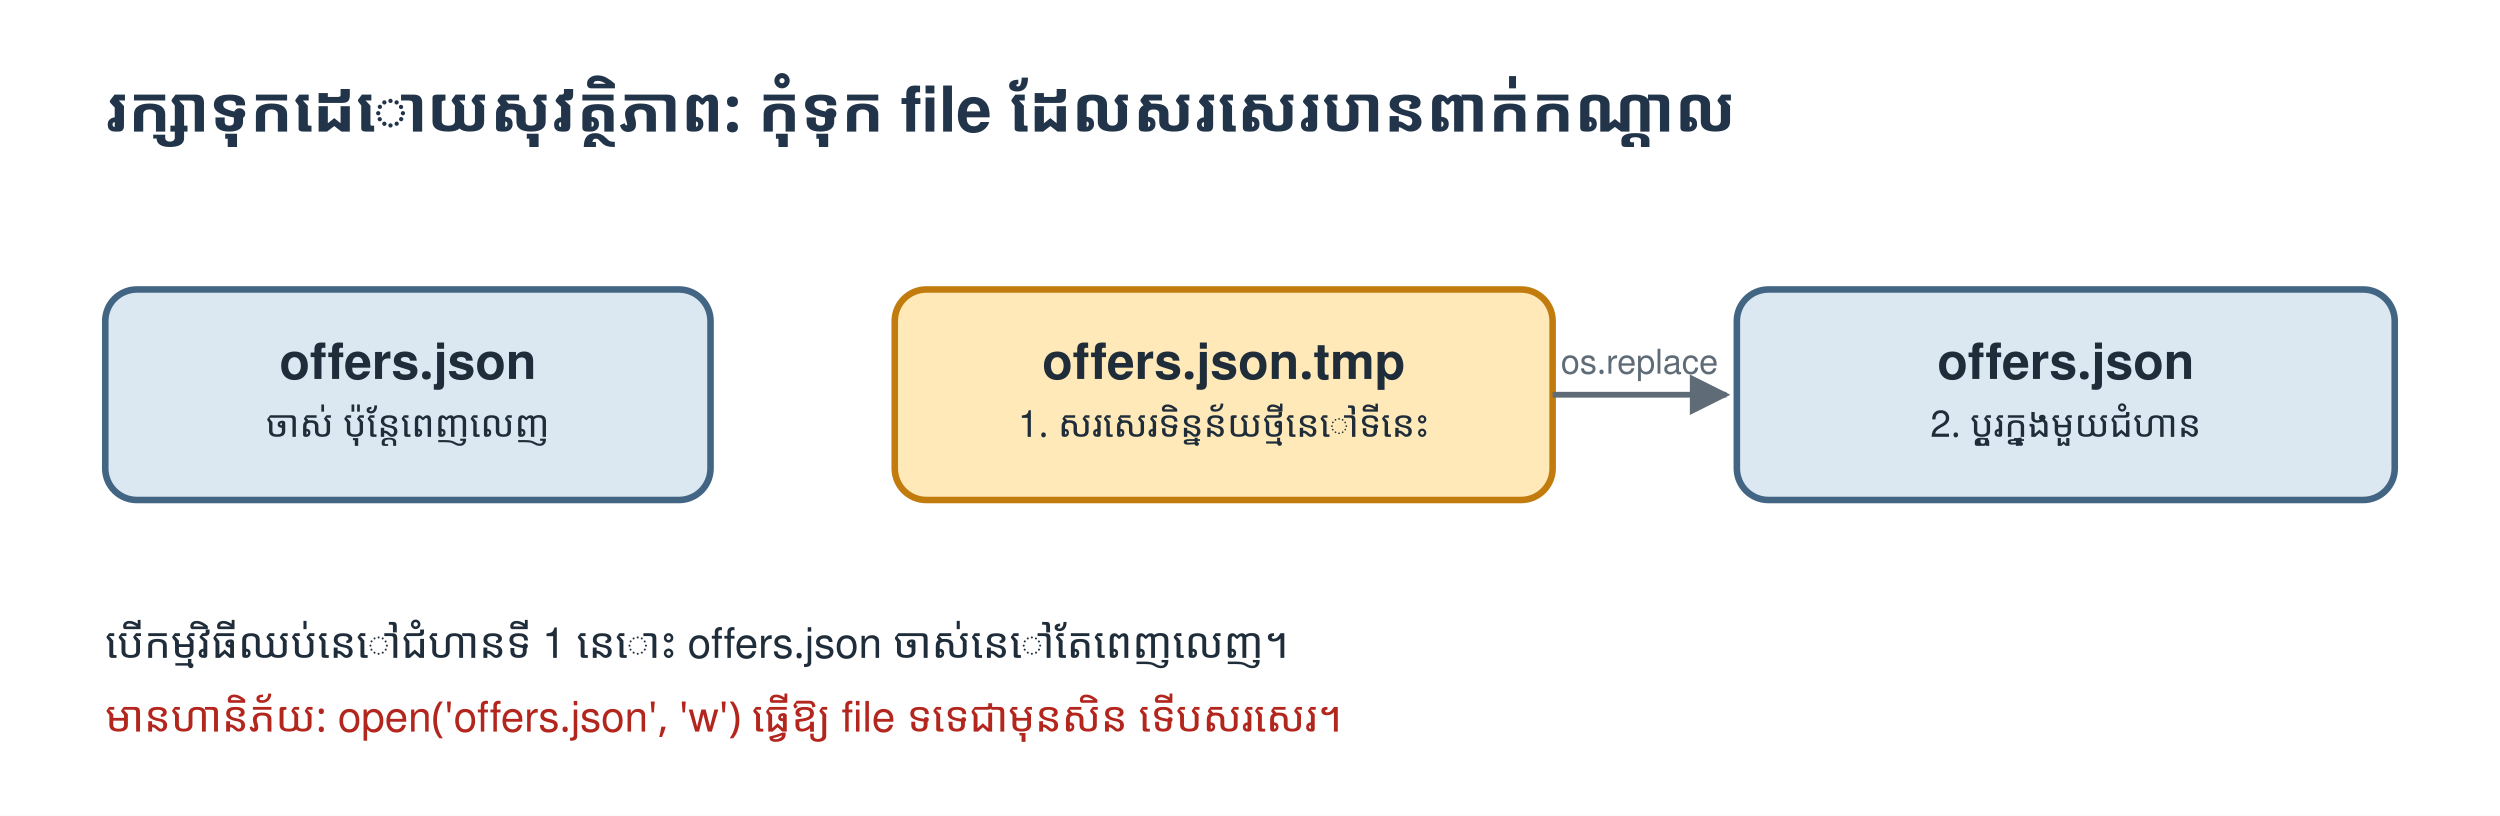
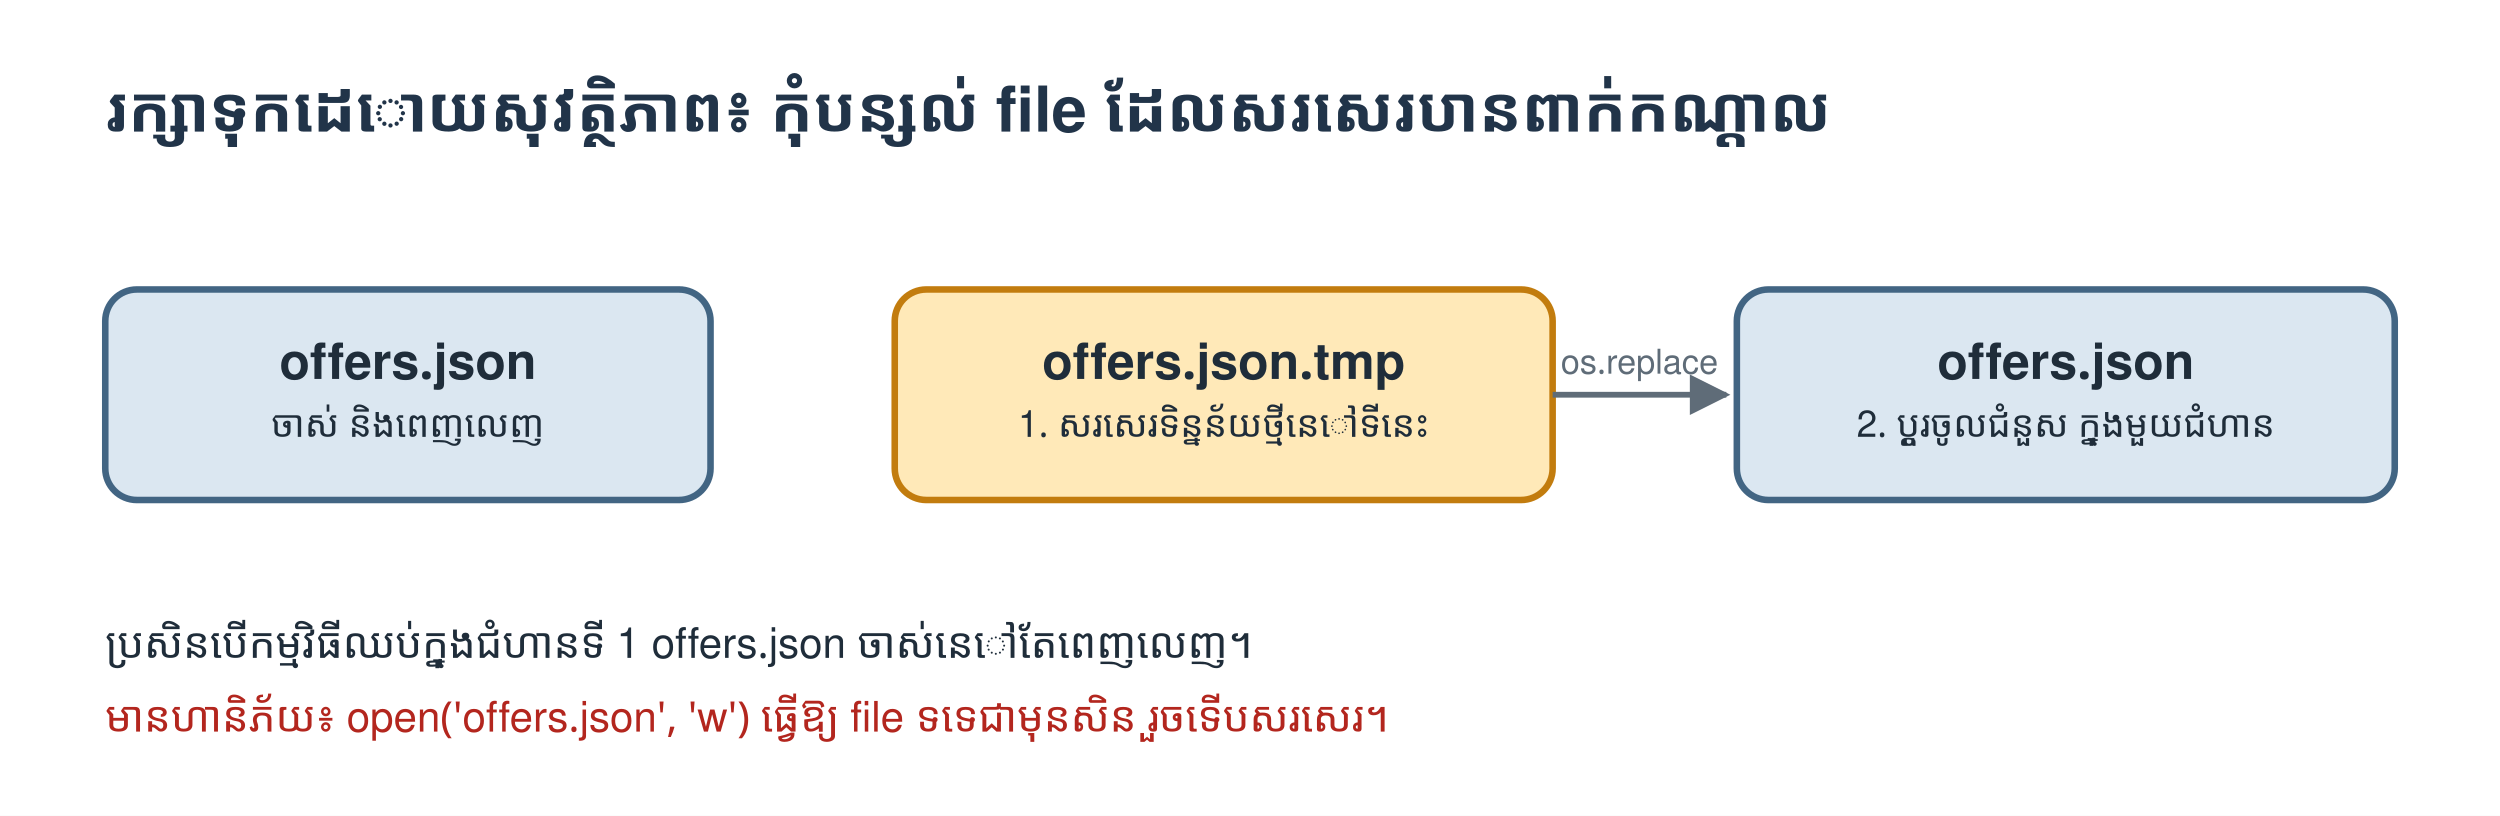
<svg xmlns="http://www.w3.org/2000/svg" width="950" height="310" viewBox="0 0 950 310" role="img" font-family="system-ui, -apple-system, 'Segoe UI', 'Noto Sans Khmer', 'Khmer Sangam MN', 'Khmer UI', 'Khmer OS Battambang', Helvetica, Arial, sans-serif">
  <rect width="950" height="310" fill="#ffffff" />
  <defs>
    <marker id="arrow" viewBox="0 0 10 10" refX="9" refY="5" markerWidth="7" markerHeight="7" orient="auto-start-reverse">
      <path d="M0,0 L10,5 L0,10 z" fill="#5f6c78" />
    </marker>
  </defs>
-   <text x="40" y="50" font-size="24" font-weight="700" fill="#213449" text-anchor="start">រក្សាទុកដោយសុវត្ថិភាព: កុំទុក file ដែលសរសេរបានពាក់កណ្ដាល</text>
+   <text x="40" y="50" font-size="24" font-weight="700" fill="#213449" text-anchor="start">រក្សាទុកដោយសុវត្ថិភាព៖ កុំបន្សល់ file ដែលសរសេរបានពាក់កណ្ដាល</text>
  <rect x="40" y="110" width="230" height="80" rx="12" fill="#dbe7f1" stroke="#426583" stroke-width="2.5" />
  <text x="155.0" y="144.0" text-anchor="middle" font-size="19" font-weight="700" fill="#1f2d3a">offers.json</text>
-   <text x="155.0" y="166.0" text-anchor="middle" font-size="14" fill="#1f2d3a">ចាស់ ប៉ុន្តែពេញលេញ</text>
+   <text x="155.0" y="166.0" text-anchor="middle" font-size="14" fill="#1f2d3a">ចាស់ និងពេញលេញ</text>
  <rect x="340" y="110" width="250" height="80" rx="12" fill="#ffe9b8" stroke="#c27c0e" stroke-width="2.5" />
  <text x="465.0" y="144.0" text-anchor="middle" font-size="19" font-weight="700" fill="#1f2d3a">offers.json.tmp</text>
  <text x="465.0" y="166.0" text-anchor="middle" font-size="14" fill="#1f2d3a">1. សរសេរទិន្នន័យថ្មីនៅទីនេះ</text>
  <rect x="660" y="110" width="250" height="80" rx="12" fill="#dbe7f1" stroke="#426583" stroke-width="2.5" />
  <text x="785.0" y="144.0" text-anchor="middle" font-size="19" font-weight="700" fill="#1f2d3a">offers.json</text>
-   <text x="785.0" y="166.0" text-anchor="middle" font-size="14" fill="#1f2d3a">2. ប្ដូរក្នុងមួយជំហាន</text>
+   <text x="785.0" y="166.0" text-anchor="middle" font-size="14" fill="#1f2d3a">2. ប្ដូរចូលជំនួស ក្នុងមួយជំហាន</text>
  <line x1="590" y1="150" x2="656" y2="150" stroke="#5f6c78" stroke-width="2.2" marker-end="url(#arrow)" />
  <text x="623.0" y="142.0" text-anchor="middle" font-size="13" fill="#5f6c78">os.replace</text>
-   <text x="40" y="250" font-size="16" font-weight="400" fill="#1f2d3a" text-anchor="start">បើកម្មវិធីឈប់នៅជំហានទី 1 នោះ offers.json ចាស់នៅតែពេញលេញ។</text>
-   <text x="40" y="278" font-size="16" font-weight="400" fill="#b3261e" text-anchor="start">មានហានិភ័យ: open('offers.json', 'w') ធ្វើឱ្យ file ទទេជាមុនសិន ទើបសរសេរ។</text>
+   <text x="40" y="250" font-size="16" font-weight="400" fill="#1f2d3a" text-anchor="start">ប្រសិនបើកម្មវិធីឈប់ក្នុងជំហានទី 1 offers.json ចាស់នៅតែពេញលេញ។</text>
+   <text x="40" y="278" font-size="16" font-weight="400" fill="#b3261e" text-anchor="start">មានហានិភ័យ៖ open('offers.json', 'w') ធ្វើឱ្យ file ទទេជាមុនសិន រួចទើបសរសេរ។</text>
</svg>
